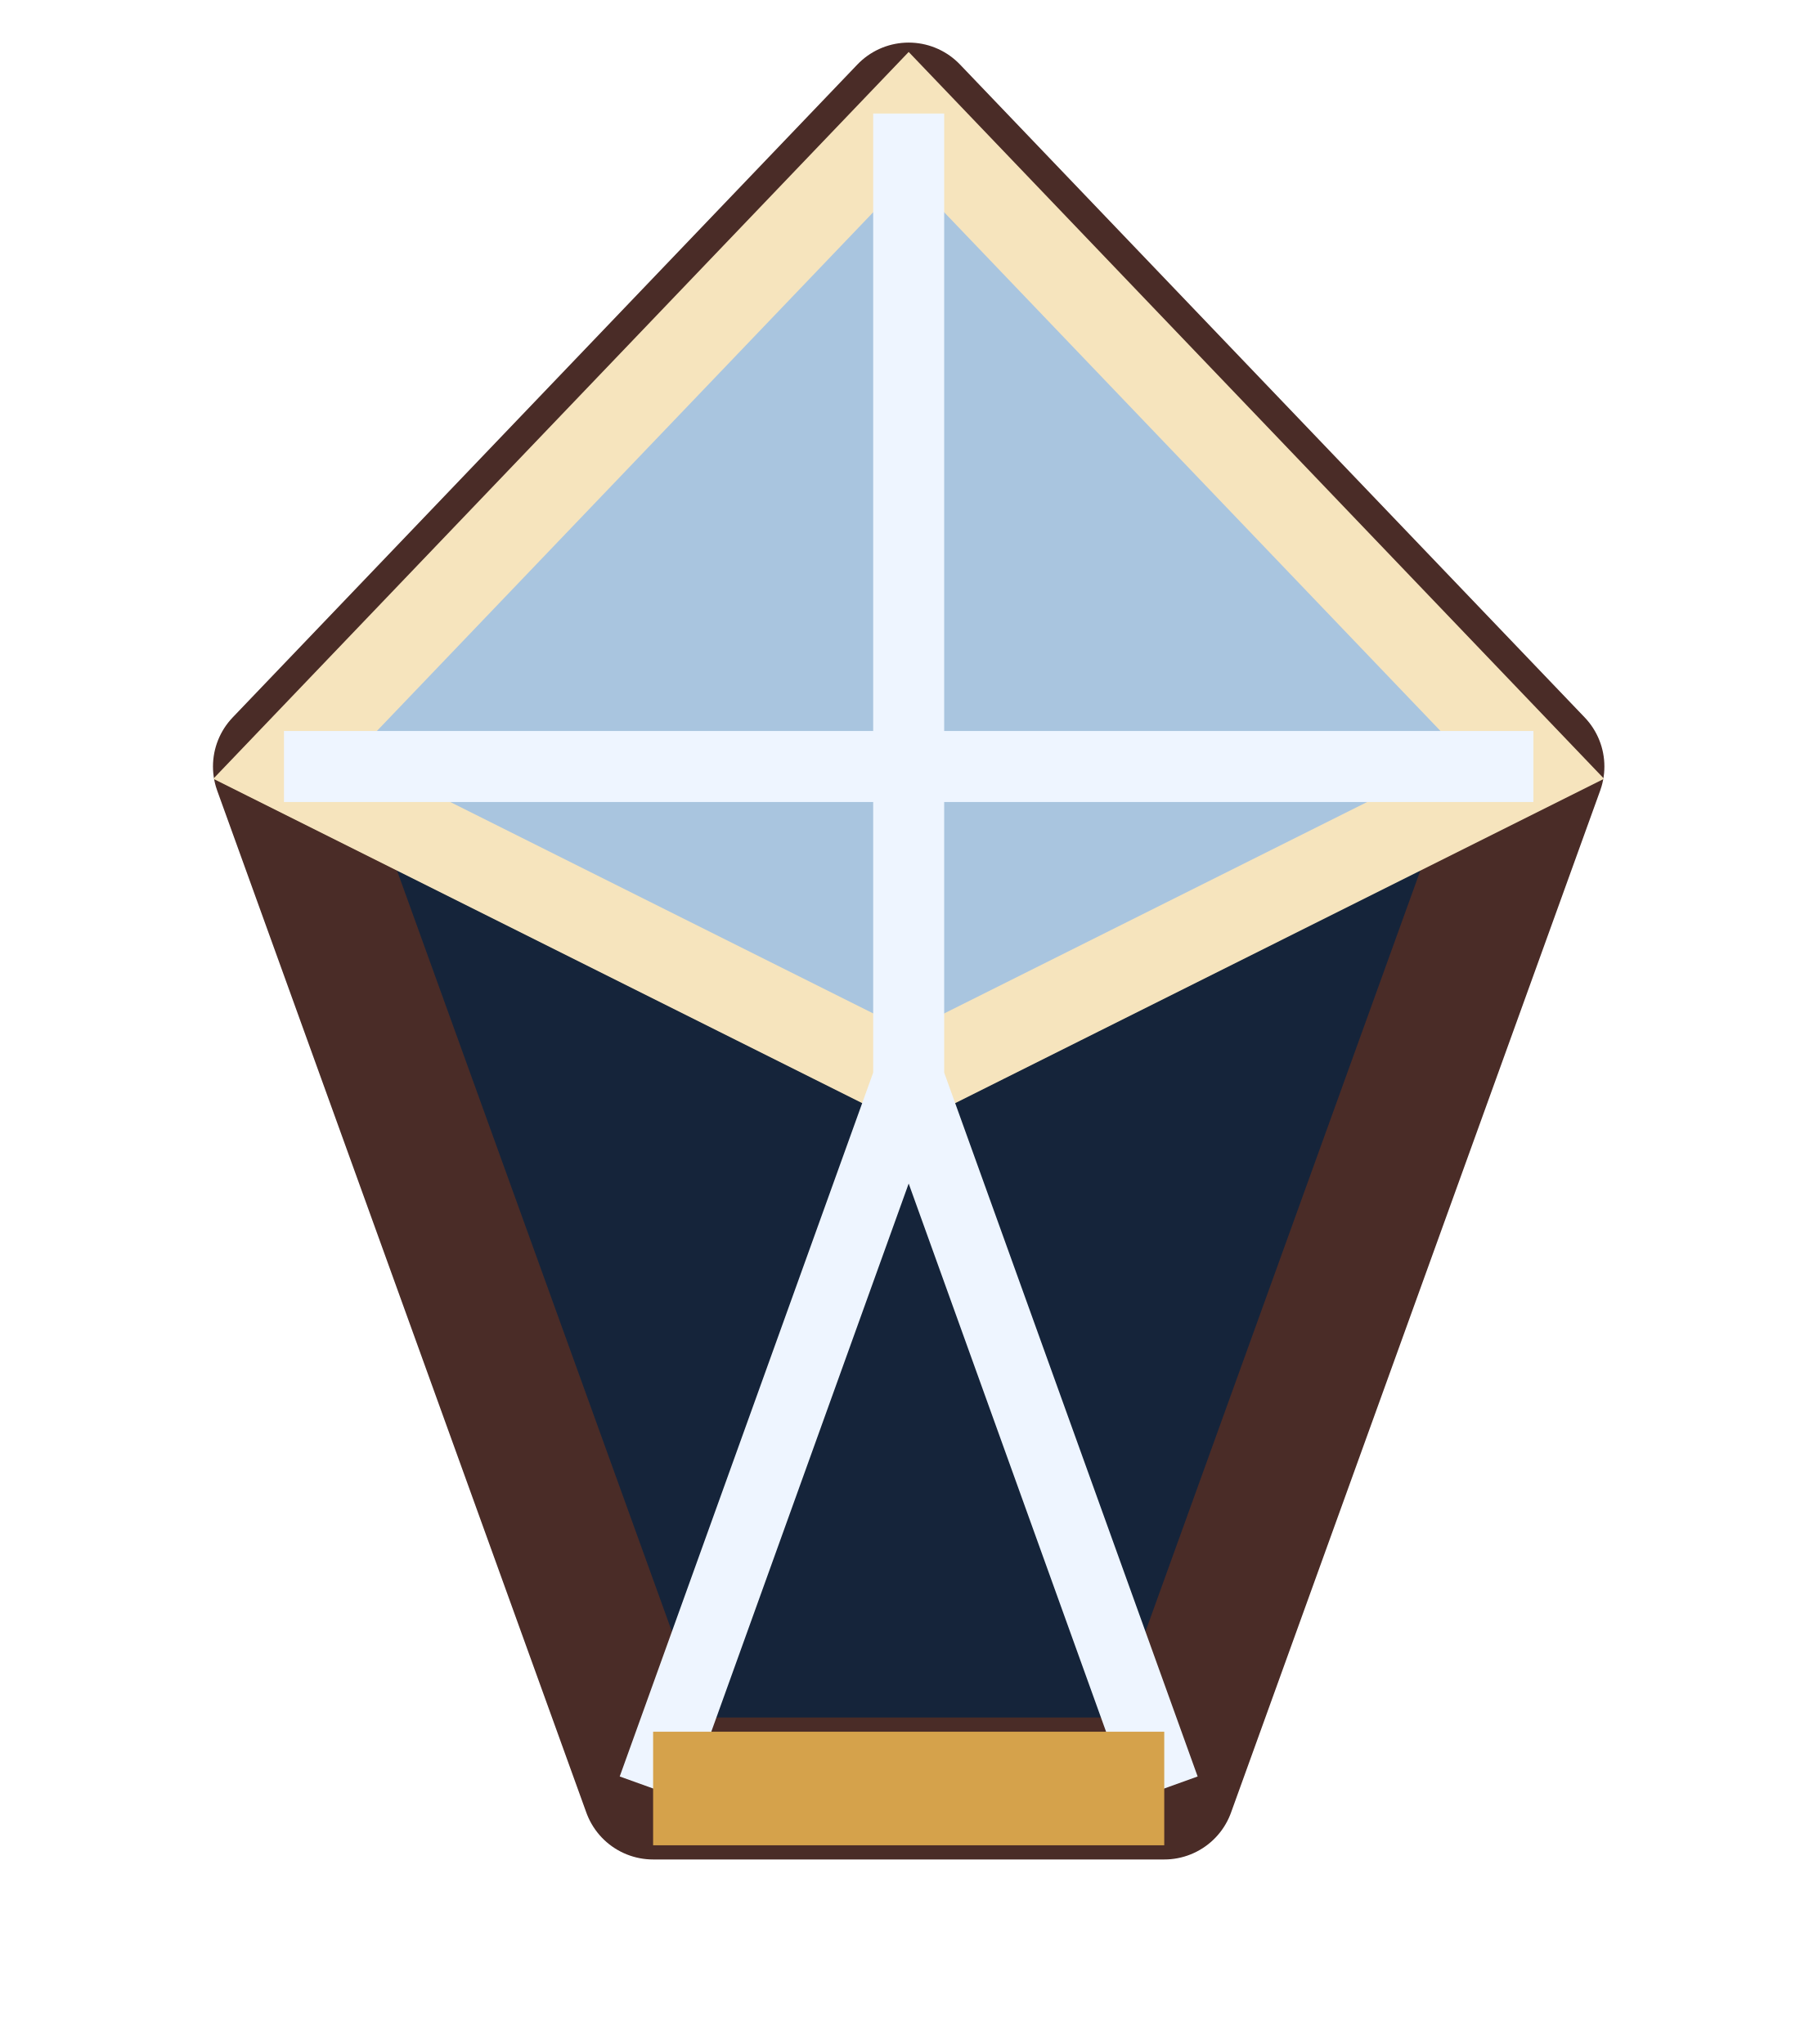
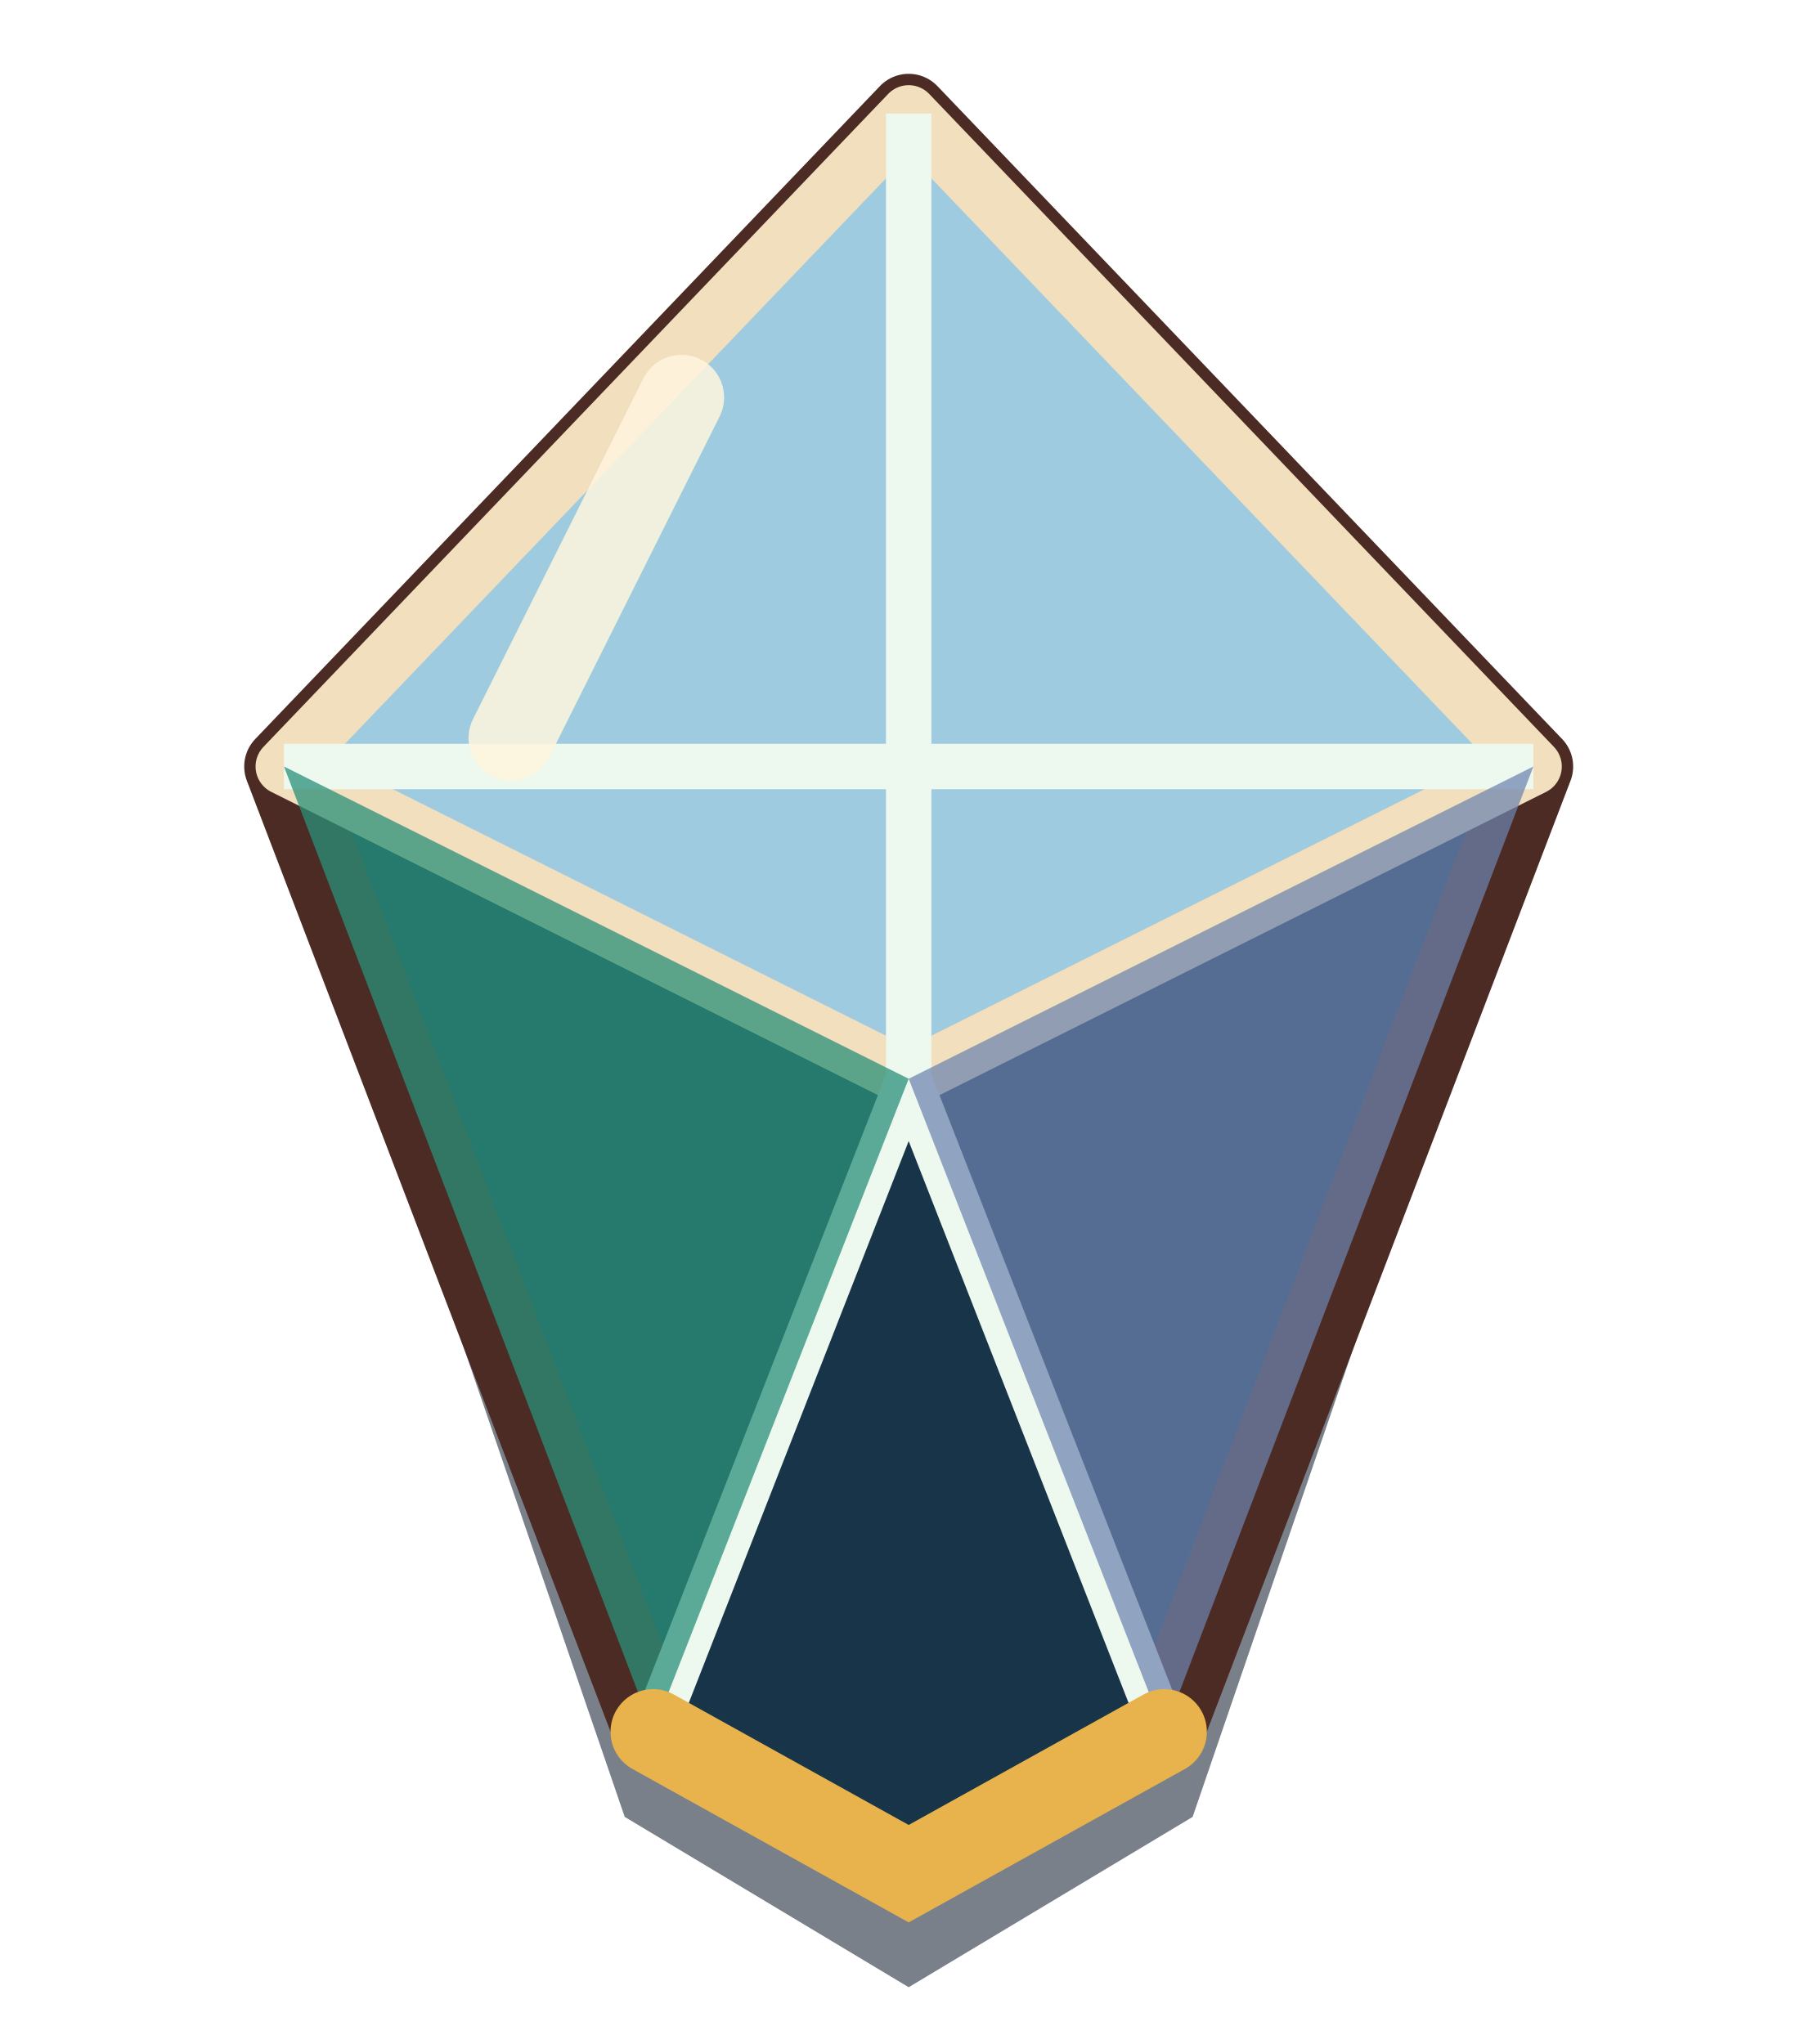
<svg xmlns="http://www.w3.org/2000/svg" width="64" height="72" viewBox="0 0 64 72">
-   <path d="M32 4 54 27 41 63 23 63 10 27Z" fill="#15243a" stroke="#4a2c27" stroke-width="5" stroke-linejoin="round" />
-   <path d="M32 4 54 27 32 38 10 27Z" fill="#a9c5df" stroke="#f6e4bd" stroke-width="3" />
-   <path d="M32 4V38M10 27H54M23 63 32 38 41 63" fill="none" stroke="#eef5ff" stroke-width="2.5" />
-   <path d="M23 63H41" stroke="#d5a24b" stroke-width="4" />
+   <path d="M32 6 54 27 42 62 32 68 22 62 10 27Z" fill="#0d1729" opacity=".55" transform="translate(0 2)" />
+   <path d="M32 4 54 27 41 61 32 66 23 61 10 27Z" fill="#183448" stroke="#4b2b24" stroke-width="2.8" stroke-linejoin="round" />
+   <path d="M32 4 54 27 32 38 10 27Z" fill="#9fcbe0" stroke="#f1dfbd" stroke-width="2" stroke-linejoin="round" />
+   <path d="M32 4V38L23 61M32 38 41 61M10 27H54" fill="none" stroke="#edf8ef" stroke-width="1.6" stroke-linejoin="round" />
+   <path d="M10 27 32 38 23 61Z" fill="#2a9079" opacity=".75" />
+   <path d="M54 27 32 38 41 61Z" fill="#6c83ae" opacity=".72" />
+   <path d="M23 61 32 66 41 61" fill="none" stroke="#e8b34c" stroke-width="3" stroke-linecap="round" />
+   <path d="M24 14 18 26" stroke="#fff6de" stroke-width="3" stroke-linecap="round" opacity=".85" />
</svg>
